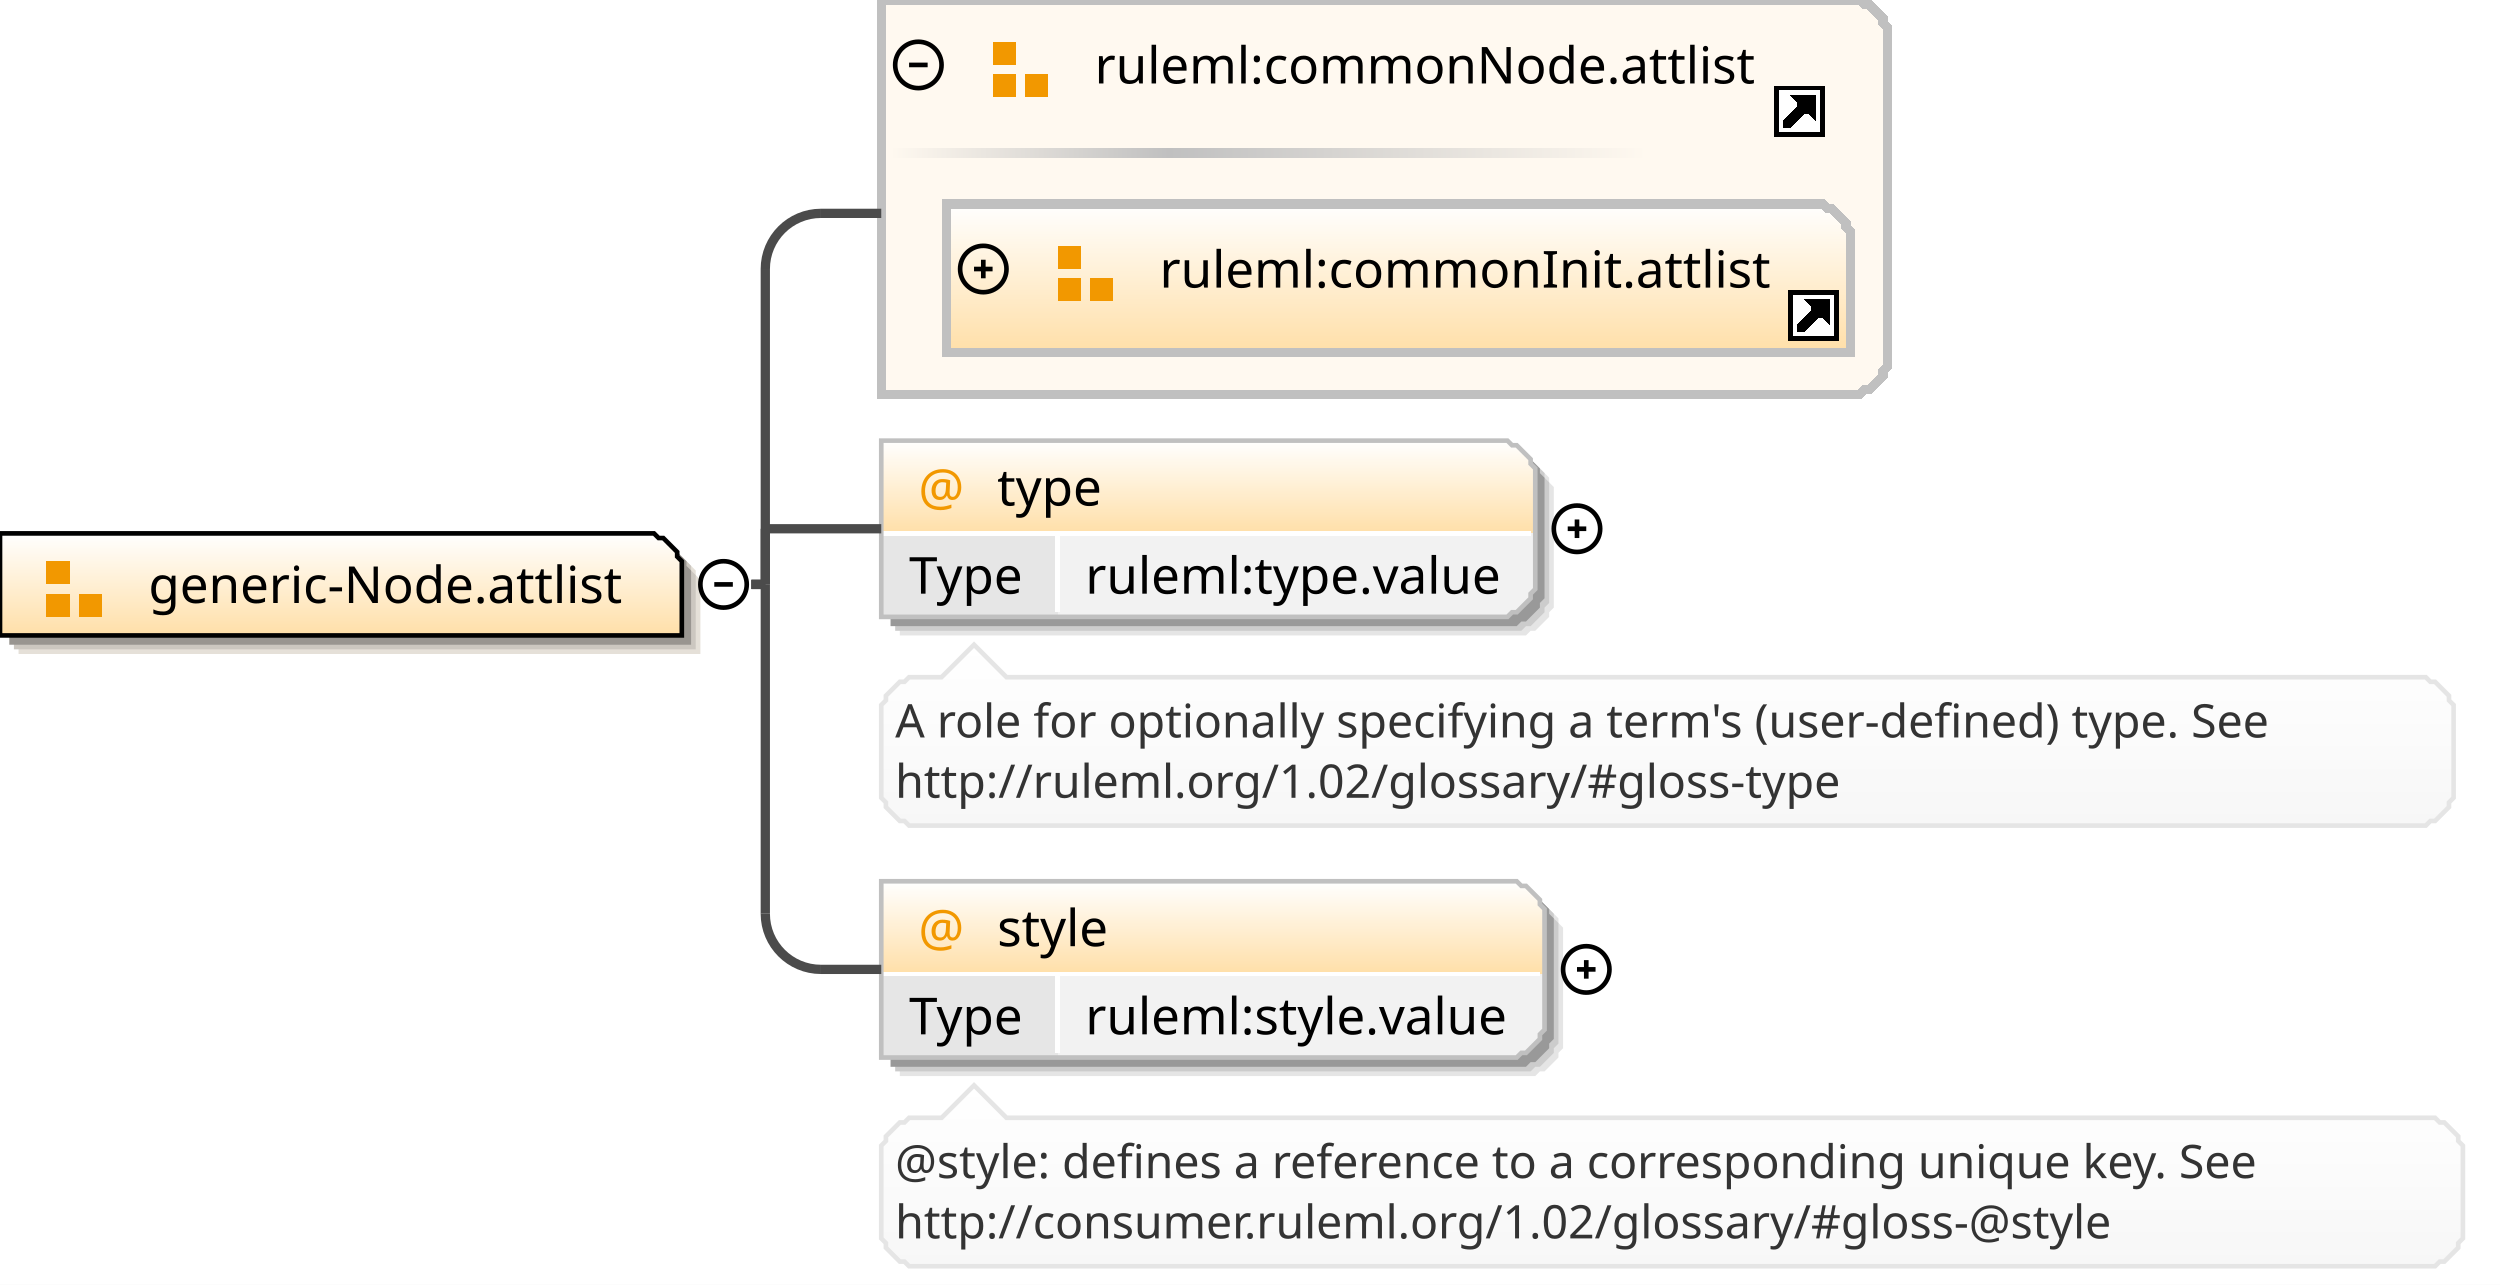
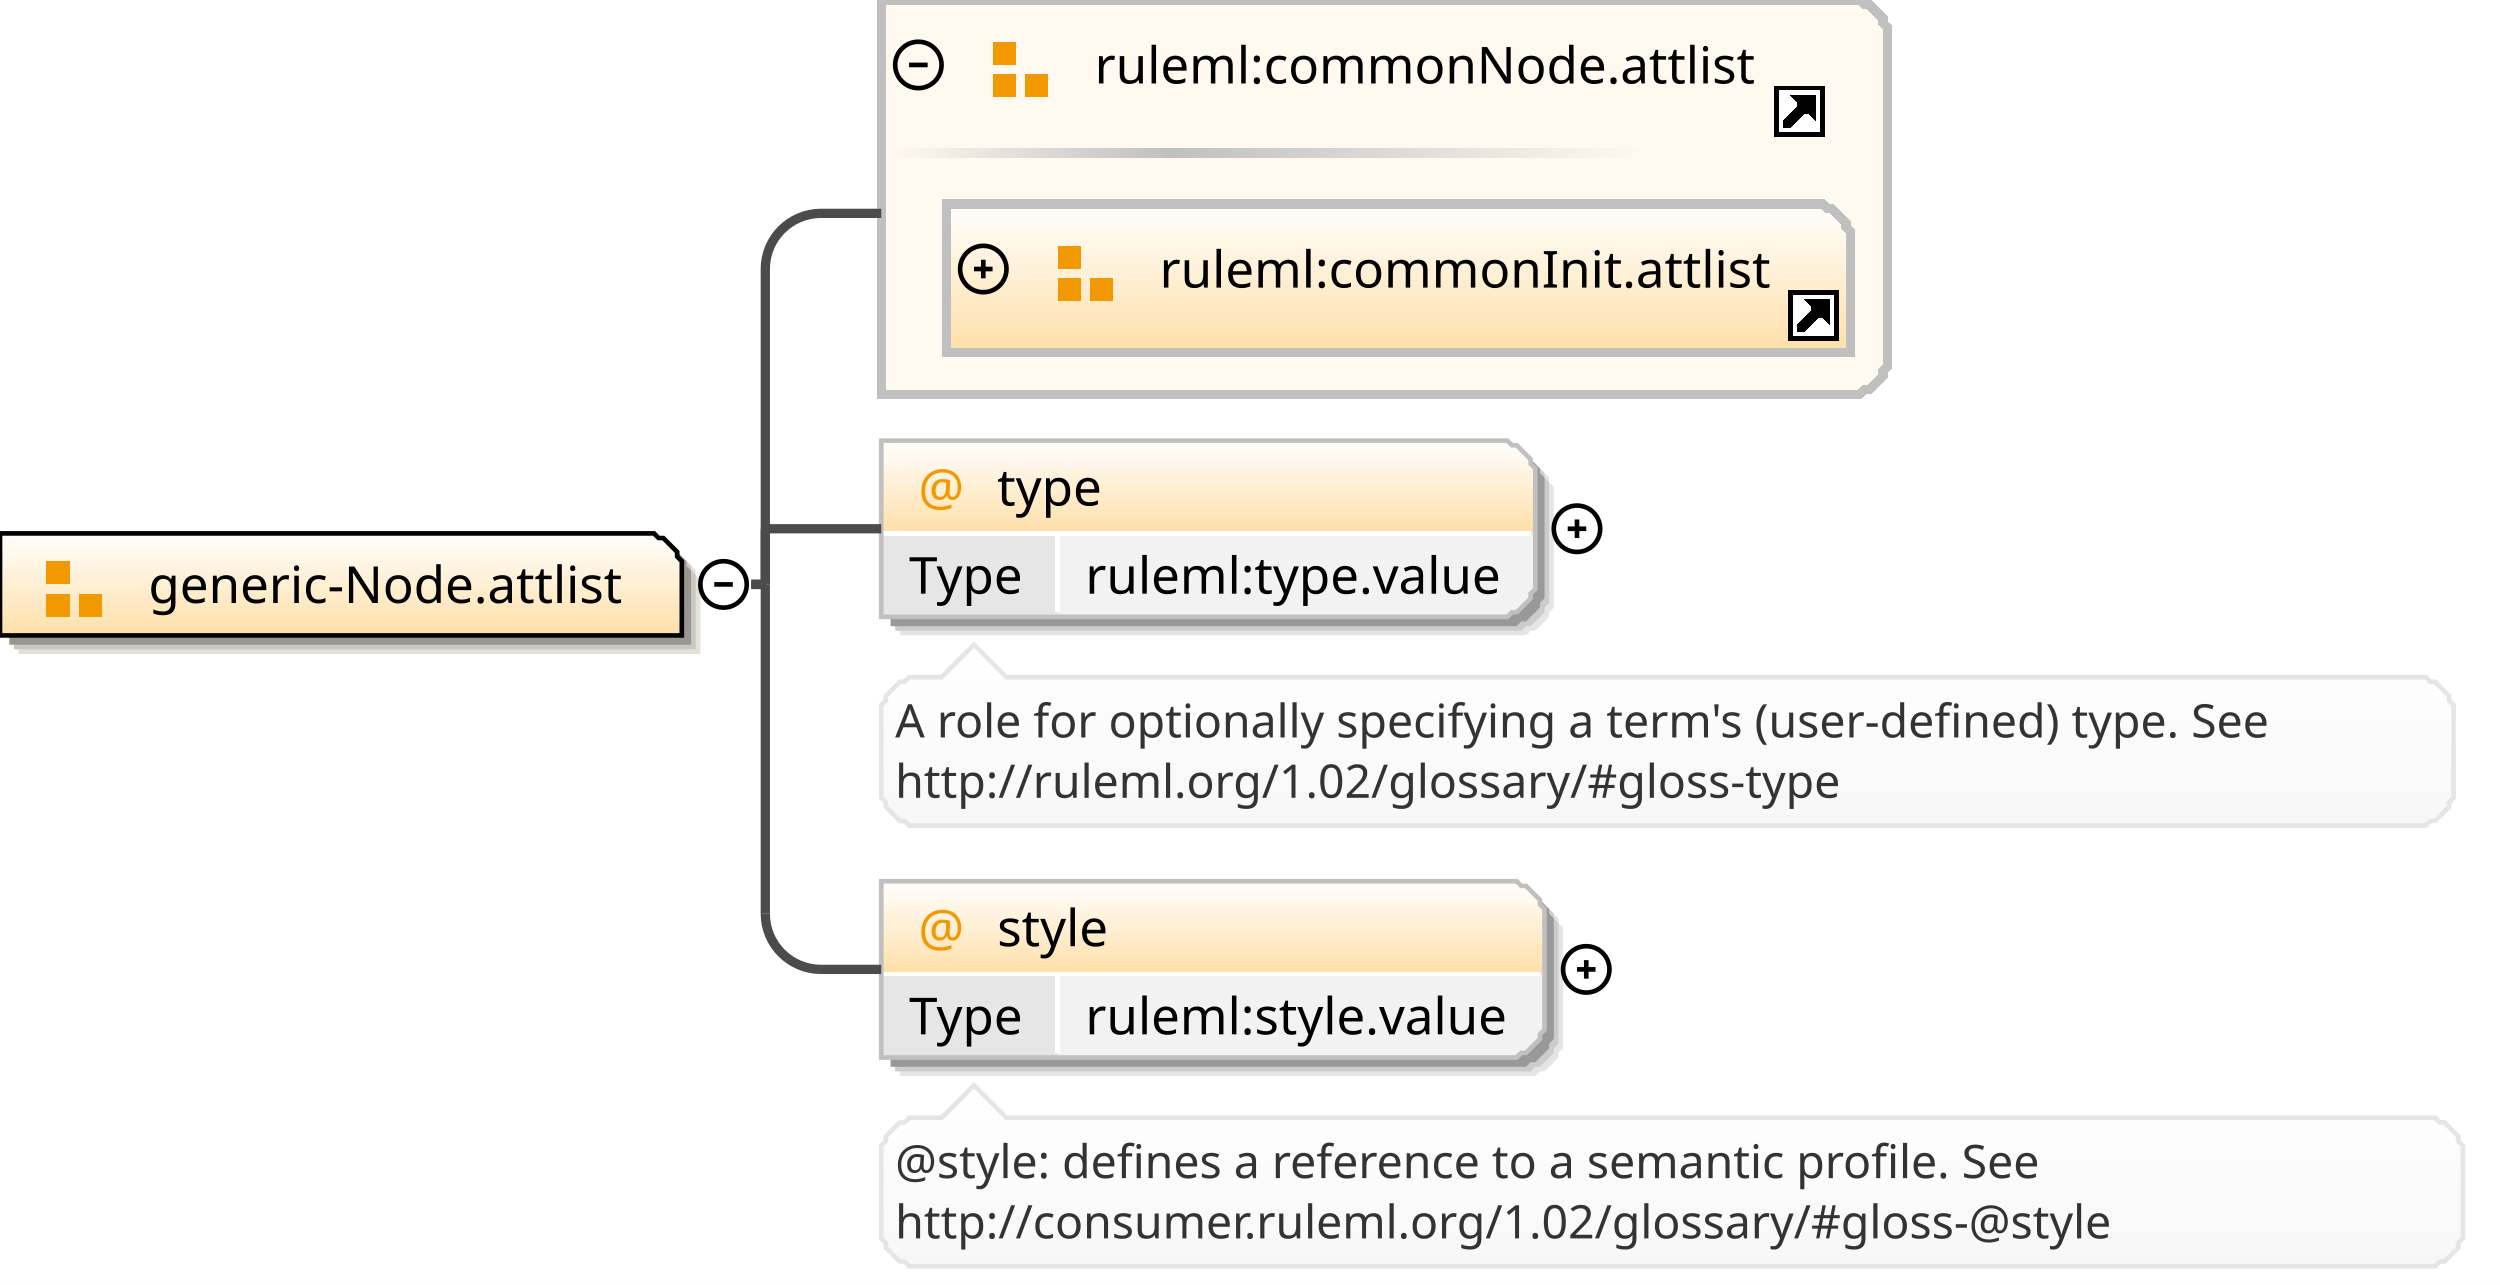
<svg xmlns="http://www.w3.org/2000/svg" color-interpolation="auto" color-rendering="auto" fill="black" fill-opacity="1" font-family="'Dialog'" font-size="12" font-style="normal" font-weight="normal" height="277" image-rendering="auto" shape-rendering="auto" stroke="black" stroke-dasharray="none" stroke-dashoffset="0" stroke-linecap="square" stroke-linejoin="miter" stroke-miterlimit="10" stroke-opacity="1" stroke-width="1" text-rendering="auto" width="539">
  <defs id="genericDefs" />
  <g>
    <defs id="defs1">
      <linearGradient gradientUnits="userSpaceOnUse" id="linearGradient1" spreadMethod="pad" x1="0" x2="0" y1="115" y2="137">
        <stop offset="0%" stop-color="white" stop-opacity="1" />
        <stop offset="100%" stop-color="rgb(255,223,168)" stop-opacity="1" />
      </linearGradient>
      <linearGradient gradientUnits="userSpaceOnUse" id="linearGradient2" spreadMethod="pad" x1="252" x2="355" y1="32" y2="32">
        <stop offset="0%" stop-color="silver" stop-opacity="1" />
        <stop offset="100%" stop-color="rgb(255,249,240)" stop-opacity="1" />
      </linearGradient>
      <linearGradient gradientUnits="userSpaceOnUse" id="linearGradient3" spreadMethod="pad" x1="192" x2="252" y1="32" y2="32">
        <stop offset="0%" stop-color="rgb(255,249,240)" stop-opacity="1" />
        <stop offset="100%" stop-color="silver" stop-opacity="1" />
      </linearGradient>
      <linearGradient gradientUnits="userSpaceOnUse" id="linearGradient4" spreadMethod="pad" x1="204" x2="204" y1="44" y2="76">
        <stop offset="0%" stop-color="white" stop-opacity="1" />
        <stop offset="100%" stop-color="rgb(255,223,168)" stop-opacity="1" />
      </linearGradient>
      <linearGradient gradientUnits="userSpaceOnUse" id="linearGradient5" spreadMethod="pad" x1="190" x2="190" y1="95" y2="115">
        <stop offset="0%" stop-color="white" stop-opacity="1" />
        <stop offset="100%" stop-color="rgb(255,223,168)" stop-opacity="1" />
      </linearGradient>
      <linearGradient gradientUnits="userSpaceOnUse" id="linearGradient6" spreadMethod="pad" x1="190" x2="190" y1="139" y2="178">
        <stop offset="0%" stop-color="white" stop-opacity="1" />
        <stop offset="100%" stop-color="rgb(247,247,247)" stop-opacity="1" />
      </linearGradient>
      <linearGradient gradientUnits="userSpaceOnUse" id="linearGradient7" spreadMethod="pad" x1="190" x2="190" y1="190" y2="210">
        <stop offset="0%" stop-color="white" stop-opacity="1" />
        <stop offset="100%" stop-color="rgb(255,223,168)" stop-opacity="1" />
      </linearGradient>
      <linearGradient gradientUnits="userSpaceOnUse" id="linearGradient8" spreadMethod="pad" x1="190" x2="190" y1="234" y2="273">
        <stop offset="0%" stop-color="white" stop-opacity="1" />
        <stop offset="100%" stop-color="rgb(247,247,247)" stop-opacity="1" />
      </linearGradient>
      <clipPath clipPathUnits="userSpaceOnUse" id="clipPath1">
        <path d="M0 0 L539 0 L539 277 L0 277 L0 0 Z" />
      </clipPath>
    </defs>
    <g fill="white" stroke="white" text-rendering="geometricPrecision">
      <rect clip-path="url(#clipPath1)" height="277" stroke="none" width="539" x="0" y="0" />
    </g>
    <g fill="rgb(229,224,216)" font-family="sans-serif" font-size="11" stroke="rgb(229,224,216)" text-rendering="geometricPrecision">
      <polygon clip-path="url(#clipPath1)" points=" 4 119 145 119 146 120 147 120 148 121 149 122 150 123 150 124 151 125 151 141 4 141" stroke="none" />
      <polygon clip-path="url(#clipPath1)" fill="rgb(204,199,192)" points=" 3 118 144 118 145 119 146 119 147 120 148 121 149 122 149 123 150 124 150 140 3 140" stroke="none" />
      <polygon clip-path="url(#clipPath1)" fill="rgb(153,149,144)" points=" 2 117 143 117 144 118 145 118 146 119 147 120 148 121 148 122 149 123 149 139 2 139" stroke="none" />
      <polygon clip-path="url(#clipPath1)" fill="url(#linearGradient1)" points=" 0 115 141 115 142 116 143 116 144 117 145 118 146 119 146 120 147 121 147 137 0 137" shape-rendering="crispEdges" stroke="none" />
      <polygon clip-path="url(#clipPath1)" fill="none" points=" 0 115 141 115 142 116 143 116 144 117 145 118 146 119 146 120 147 121 147 137 0 137" stroke="black" stroke-linecap="butt" />
    </g>
    <g fill="rgb(242,152,0)" font-family="sans-serif" font-size="11" shape-rendering="crispEdges" stroke="rgb(242,152,0)" stroke-linecap="butt" text-rendering="geometricPrecision">
      <rect clip-path="url(#clipPath1)" height="5" stroke="none" width="5" x="10" y="121" />
      <rect clip-path="url(#clipPath1)" height="5" stroke="none" width="5" x="10" y="128" />
      <rect clip-path="url(#clipPath1)" height="5" stroke="none" width="5" x="17" y="128" />
      <text clip-path="url(#clipPath1)" fill="black" stroke="none" x="32" xml:space="preserve" y="130">generic-Node.attlist</text>
      <circle clip-path="url(#clipPath1)" cx="156" cy="126" fill="none" r="5" shape-rendering="auto" stroke="black" />
      <line clip-path="url(#clipPath1)" fill="none" shape-rendering="auto" stroke="black" x1="154" x2="158" y1="126" y2="126" />
      <polygon clip-path="url(#clipPath1)" fill="rgb(255,249,240)" points=" 190 0 401 0 402 1 403 1 404 2 405 3 406 4 406 5 407 6 407 79 406 80 406 81 405 82 404 83 403 84 402 84 401 85 190 85" stroke="none" stroke-width="2" />
      <polygon clip-path="url(#clipPath1)" fill="none" points=" 190 0 401 0 402 1 403 1 404 2 405 3 406 4 406 5 407 6 407 79 406 80 406 81 405 82 404 83 403 84 402 84 401 85 190 85" stroke="silver" stroke-width="2" />
      <rect clip-path="url(#clipPath1)" fill="url(#linearGradient2)" height="2" stroke="none" stroke-width="2" width="103" x="252" y="32" />
      <rect clip-path="url(#clipPath1)" fill="url(#linearGradient3)" height="2" stroke="none" stroke-width="2" width="60" x="192" y="32" />
      <rect clip-path="url(#clipPath1)" height="5" stroke="none" width="5" x="214" y="9" />
      <rect clip-path="url(#clipPath1)" height="5" stroke="none" width="5" x="214" y="16" />
      <rect clip-path="url(#clipPath1)" height="5" stroke="none" width="5" x="221" y="16" />
      <text clip-path="url(#clipPath1)" fill="black" stroke="none" x="236" xml:space="preserve" y="18">ruleml:commonNode.attlist</text>
      <rect clip-path="url(#clipPath1)" fill="white" height="10" stroke="none" width="10" x="383" y="19" />
      <polygon clip-path="url(#clipPath1)" fill="none" points=" 385 27 385 26 388 23 388 22 387 21 391 21 391 25 390 24 389 24 386 27" stroke="black" />
      <polygon clip-path="url(#clipPath1)" fill="black" points=" 385 27 385 26 388 23 388 22 387 21 391 21 391 25 390 24 389 24 386 27" stroke="none" />
      <rect clip-path="url(#clipPath1)" fill="none" height="10" stroke="black" width="10" x="383" y="19" />
      <circle clip-path="url(#clipPath1)" cx="198" cy="14" fill="none" r="5" shape-rendering="auto" stroke="black" />
      <line clip-path="url(#clipPath1)" fill="none" shape-rendering="auto" stroke="black" x1="196" x2="200" y1="14" y2="14" />
      <polygon clip-path="url(#clipPath1)" fill="url(#linearGradient4)" points=" 204 44 393 44 394 45 395 45 396 46 397 47 398 48 398 49 399 50 399 76 204 76" stroke="none" stroke-width="2" />
      <polygon clip-path="url(#clipPath1)" fill="none" points=" 204 44 393 44 394 45 395 45 396 46 397 47 398 48 398 49 399 50 399 76 204 76" stroke="silver" stroke-width="2" />
      <rect clip-path="url(#clipPath1)" height="5" stroke="none" width="5" x="228" y="53" />
      <rect clip-path="url(#clipPath1)" height="5" stroke="none" width="5" x="228" y="60" />
      <rect clip-path="url(#clipPath1)" height="5" stroke="none" width="5" x="235" y="60" />
      <text clip-path="url(#clipPath1)" fill="black" stroke="none" x="250" xml:space="preserve" y="62">ruleml:commonInit.attlist</text>
      <rect clip-path="url(#clipPath1)" fill="white" height="10" stroke="none" width="10" x="386" y="63" />
      <polygon clip-path="url(#clipPath1)" fill="none" points=" 388 71 388 70 391 67 391 66 390 65 394 65 394 69 393 68 392 68 389 71" stroke="black" />
      <polygon clip-path="url(#clipPath1)" fill="black" points=" 388 71 388 70 391 67 391 66 390 65 394 65 394 69 393 68 392 68 389 71" stroke="none" />
      <rect clip-path="url(#clipPath1)" fill="none" height="10" stroke="black" width="10" x="386" y="63" />
      <circle clip-path="url(#clipPath1)" cx="212" cy="58" fill="none" r="5" shape-rendering="auto" stroke="black" />
      <line clip-path="url(#clipPath1)" fill="none" shape-rendering="auto" stroke="black" x1="210" x2="214" y1="58" y2="58" />
      <line clip-path="url(#clipPath1)" fill="none" shape-rendering="auto" stroke="black" x1="212" x2="212" y1="56" y2="60" />
    </g>
    <g fill="rgb(75,75,75)" font-family="sans-serif" font-size="11" stroke="rgb(75,75,75)" stroke-linecap="butt" stroke-width="2" text-rendering="geometricPrecision">
      <line clip-path="url(#clipPath1)" fill="none" x1="162" x2="165" y1="126" y2="126" />
      <line clip-path="url(#clipPath1)" fill="none" x1="165" x2="165" y1="58" y2="126" />
      <line clip-path="url(#clipPath1)" fill="none" x1="177" x2="190" y1="46" y2="46" />
      <path clip-path="url(#clipPath1)" d="M165 58 A12 12 0 0 1 177 46" fill="none" />
      <polygon clip-path="url(#clipPath1)" fill="rgb(229,229,229)" points=" 194 99 329 99 330 100 331 100 332 101 333 102 334 103 334 104 335 105 335 131 334 132 334 133 333 134 332 135 331 136 330 136 329 137 194 137" stroke="none" stroke-width="1" />
      <polygon clip-path="url(#clipPath1)" fill="rgb(204,204,204)" points=" 193 98 328 98 329 99 330 99 331 100 332 101 333 102 333 103 334 104 334 130 333 131 333 132 332 133 331 134 330 135 329 135 328 136 193 136" stroke="none" stroke-width="1" />
      <polygon clip-path="url(#clipPath1)" fill="rgb(153,153,153)" points=" 192 97 327 97 328 98 329 98 330 99 331 100 332 101 332 102 333 103 333 129 332 130 332 131 331 132 330 133 329 134 328 134 327 135 192 135" stroke="none" stroke-width="1" />
    </g>
    <g fill="url(#linearGradient5)" font-family="sans-serif" font-size="11" shape-rendering="crispEdges" stroke="url(#linearGradient5)" stroke-linecap="butt" text-rendering="geometricPrecision">
      <polygon clip-path="url(#clipPath1)" points=" 190 95 325 95 326 96 327 96 328 97 329 98 330 99 330 100 331 101 331 115 330 115 330 115 329 115 328 115 327 115 326 115 325 115 190 115" stroke="none" />
      <polygon clip-path="url(#clipPath1)" fill="rgb(230,230,230)" points=" 190 115 228 115 228 115 228 115 228 115 228 115 228 115 228 115 228 115 228 127 228 128 228 129 228 130 228 131 228 132 228 132 228 133 190 133" stroke="none" />
      <polygon clip-path="url(#clipPath1)" fill="rgb(242,242,242)" points=" 228 115 325 115 326 115 327 115 328 115 329 115 330 115 330 115 331 115 331 127 330 128 330 129 329 130 328 131 327 132 326 132 325 133 228 133" stroke="none" />
      <line clip-path="url(#clipPath1)" fill="none" stroke="white" x1="190" x2="330" y1="115" y2="115" />
      <text clip-path="url(#clipPath1)" fill="black" stroke="none" x="196" xml:space="preserve" y="128">Type</text>
      <text clip-path="url(#clipPath1)" fill="black" stroke="none" x="234" xml:space="preserve" y="128">ruleml:type.value</text>
      <line clip-path="url(#clipPath1)" fill="none" stroke="white" x1="228" x2="228" y1="115" y2="132" />
      <polygon clip-path="url(#clipPath1)" fill="none" points=" 190 95 325 95 326 96 327 96 328 97 329 98 330 99 330 100 331 101 331 127 330 128 330 129 329 130 328 131 327 132 326 132 325 133 190 133" shape-rendering="auto" stroke="silver" />
      <text clip-path="url(#clipPath1)" fill="rgb(242,152,0)" stroke="none" x="198" xml:space="preserve" y="109">@</text>
      <text clip-path="url(#clipPath1)" fill="black" stroke="none" x="215" xml:space="preserve" y="109">type</text>
      <circle clip-path="url(#clipPath1)" cx="340" cy="114" fill="none" r="5" shape-rendering="auto" stroke="black" />
      <line clip-path="url(#clipPath1)" fill="none" shape-rendering="auto" stroke="black" x1="338" x2="342" y1="114" y2="114" />
      <line clip-path="url(#clipPath1)" fill="none" shape-rendering="auto" stroke="black" x1="340" x2="340" y1="112" y2="116" />
      <polygon clip-path="url(#clipPath1)" fill="url(#linearGradient6)" points=" 190 152 191 151 191 150 192 149 193 148 194 147 195 147 196 146 203 146 210 139 217 146 523 146 524 147 525 147 526 148 527 149 528 150 528 151 529 152 529 172 528 173 528 174 527 175 526 176 525 177 524 177 523 178 196 178 195 177 194 177 193 176 192 175 191 174 191 173 190 172" stroke="none" />
      <polygon clip-path="url(#clipPath1)" fill="none" points=" 190 152 191 151 191 150 192 149 193 148 194 147 195 147 196 146 203 146 210 139 217 146 523 146 524 147 525 147 526 148 527 149 528 150 528 151 529 152 529 172 528 173 528 174 527 175 526 176 525 177 524 177 523 178 196 178 195 177 194 177 193 176 192 175 191 174 191 173 190 172" shape-rendering="auto" stroke="rgb(229,229,229)" />
      <text clip-path="url(#clipPath1)" fill="rgb(51,51,51)" font-size="10" stroke="none" x="193" xml:space="preserve" y="159">A role for optionally specifying a term's (user-defined) type. See </text>
      <text clip-path="url(#clipPath1)" fill="rgb(51,51,51)" font-size="10" stroke="none" x="193" xml:space="preserve" y="172">http://ruleml.org/1.02/glossary/#gloss-type</text>
    </g>
    <g fill="rgb(75,75,75)" font-family="sans-serif" font-size="11" stroke="rgb(75,75,75)" stroke-linecap="butt" stroke-width="2" text-rendering="geometricPrecision">
      <line clip-path="url(#clipPath1)" fill="none" x1="162" x2="165" y1="126" y2="126" />
      <line clip-path="url(#clipPath1)" fill="none" x1="165" x2="165" y1="114" y2="126" />
      <line clip-path="url(#clipPath1)" fill="none" x1="165" x2="190" y1="114" y2="114" />
      <polygon clip-path="url(#clipPath1)" fill="rgb(229,229,229)" points=" 194 194 331 194 332 195 333 195 334 196 335 197 336 198 336 199 337 200 337 226 336 227 336 228 335 229 334 230 333 231 332 231 331 232 194 232" stroke="none" stroke-width="1" />
      <polygon clip-path="url(#clipPath1)" fill="rgb(204,204,204)" points=" 193 193 330 193 331 194 332 194 333 195 334 196 335 197 335 198 336 199 336 225 335 226 335 227 334 228 333 229 332 230 331 230 330 231 193 231" stroke="none" stroke-width="1" />
      <polygon clip-path="url(#clipPath1)" fill="rgb(153,153,153)" points=" 192 192 329 192 330 193 331 193 332 194 333 195 334 196 334 197 335 198 335 224 334 225 334 226 333 227 332 228 331 229 330 229 329 230 192 230" stroke="none" stroke-width="1" />
    </g>
    <g fill="url(#linearGradient7)" font-family="sans-serif" font-size="11" shape-rendering="crispEdges" stroke="url(#linearGradient7)" stroke-linecap="butt" text-rendering="geometricPrecision">
      <polygon clip-path="url(#clipPath1)" points=" 190 190 327 190 328 191 329 191 330 192 331 193 332 194 332 195 333 196 333 210 332 210 332 210 331 210 330 210 329 210 328 210 327 210 190 210" stroke="none" />
      <polygon clip-path="url(#clipPath1)" fill="rgb(230,230,230)" points=" 190 210 228 210 228 210 228 210 228 210 228 210 228 210 228 210 228 210 228 222 228 223 228 224 228 225 228 226 228 227 228 227 228 228 190 228" stroke="none" />
      <polygon clip-path="url(#clipPath1)" fill="rgb(242,242,242)" points=" 228 210 327 210 328 210 329 210 330 210 331 210 332 210 332 210 333 210 333 222 332 223 332 224 331 225 330 226 329 227 328 227 327 228 228 228" stroke="none" />
      <line clip-path="url(#clipPath1)" fill="none" stroke="white" x1="190" x2="332" y1="210" y2="210" />
      <text clip-path="url(#clipPath1)" fill="black" stroke="none" x="196" xml:space="preserve" y="223">Type</text>
      <text clip-path="url(#clipPath1)" fill="black" stroke="none" x="234" xml:space="preserve" y="223">ruleml:style.value</text>
      <line clip-path="url(#clipPath1)" fill="none" stroke="white" x1="228" x2="228" y1="210" y2="227" />
      <polygon clip-path="url(#clipPath1)" fill="none" points=" 190 190 327 190 328 191 329 191 330 192 331 193 332 194 332 195 333 196 333 222 332 223 332 224 331 225 330 226 329 227 328 227 327 228 190 228" shape-rendering="auto" stroke="silver" />
      <text clip-path="url(#clipPath1)" fill="rgb(242,152,0)" stroke="none" x="198" xml:space="preserve" y="204">@</text>
      <text clip-path="url(#clipPath1)" fill="black" stroke="none" x="215" xml:space="preserve" y="204">style</text>
      <circle clip-path="url(#clipPath1)" cx="342" cy="209" fill="none" r="5" shape-rendering="auto" stroke="black" />
      <line clip-path="url(#clipPath1)" fill="none" shape-rendering="auto" stroke="black" x1="340" x2="344" y1="209" y2="209" />
      <line clip-path="url(#clipPath1)" fill="none" shape-rendering="auto" stroke="black" x1="342" x2="342" y1="207" y2="211" />
      <polygon clip-path="url(#clipPath1)" fill="url(#linearGradient8)" points=" 190 247 191 246 191 245 192 244 193 243 194 242 195 242 196 241 203 241 210 234 217 241 525 241 526 242 527 242 528 243 529 244 530 245 530 246 531 247 531 267 530 268 530 269 529 270 528 271 527 272 526 272 525 273 196 273 195 272 194 272 193 271 192 270 191 269 191 268 190 267" stroke="none" />
      <polygon clip-path="url(#clipPath1)" fill="none" points=" 190 247 191 246 191 245 192 244 193 243 194 242 195 242 196 241 203 241 210 234 217 241 525 241 526 242 527 242 528 243 529 244 530 245 530 246 531 247 531 267 530 268 530 269 529 270 528 271 527 272 526 272 525 273 196 273 195 272 194 272 193 271 192 270 191 269 191 268 190 267" shape-rendering="auto" stroke="rgb(229,229,229)" />
-       <text clip-path="url(#clipPath1)" fill="rgb(51,51,51)" font-size="10" stroke="none" x="193" xml:space="preserve" y="254">@style: defines a reference to a corresponding unique key. See </text>
+       <text clip-path="url(#clipPath1)" fill="rgb(51,51,51)" font-size="10" stroke="none" x="193" xml:space="preserve" y="254">@style: defines a reference to a semantic profile. See </text>
      <text clip-path="url(#clipPath1)" fill="rgb(51,51,51)" font-size="10" stroke="none" x="193" xml:space="preserve" y="267">http://consumer.ruleml.org/1.02/glossary/#gloss-@style</text>
    </g>
    <g fill="rgb(75,75,75)" font-family="sans-serif" font-size="11" stroke="rgb(75,75,75)" stroke-linecap="butt" stroke-width="2" text-rendering="geometricPrecision">
      <line clip-path="url(#clipPath1)" fill="none" x1="162" x2="165" y1="126" y2="126" />
      <line clip-path="url(#clipPath1)" fill="none" x1="165" x2="165" y1="126" y2="197" />
      <line clip-path="url(#clipPath1)" fill="none" x1="177" x2="190" y1="209" y2="209" />
      <path clip-path="url(#clipPath1)" d="M165 197 A12 12 0 0 0 177 209" fill="none" />
    </g>
  </g>
</svg>
